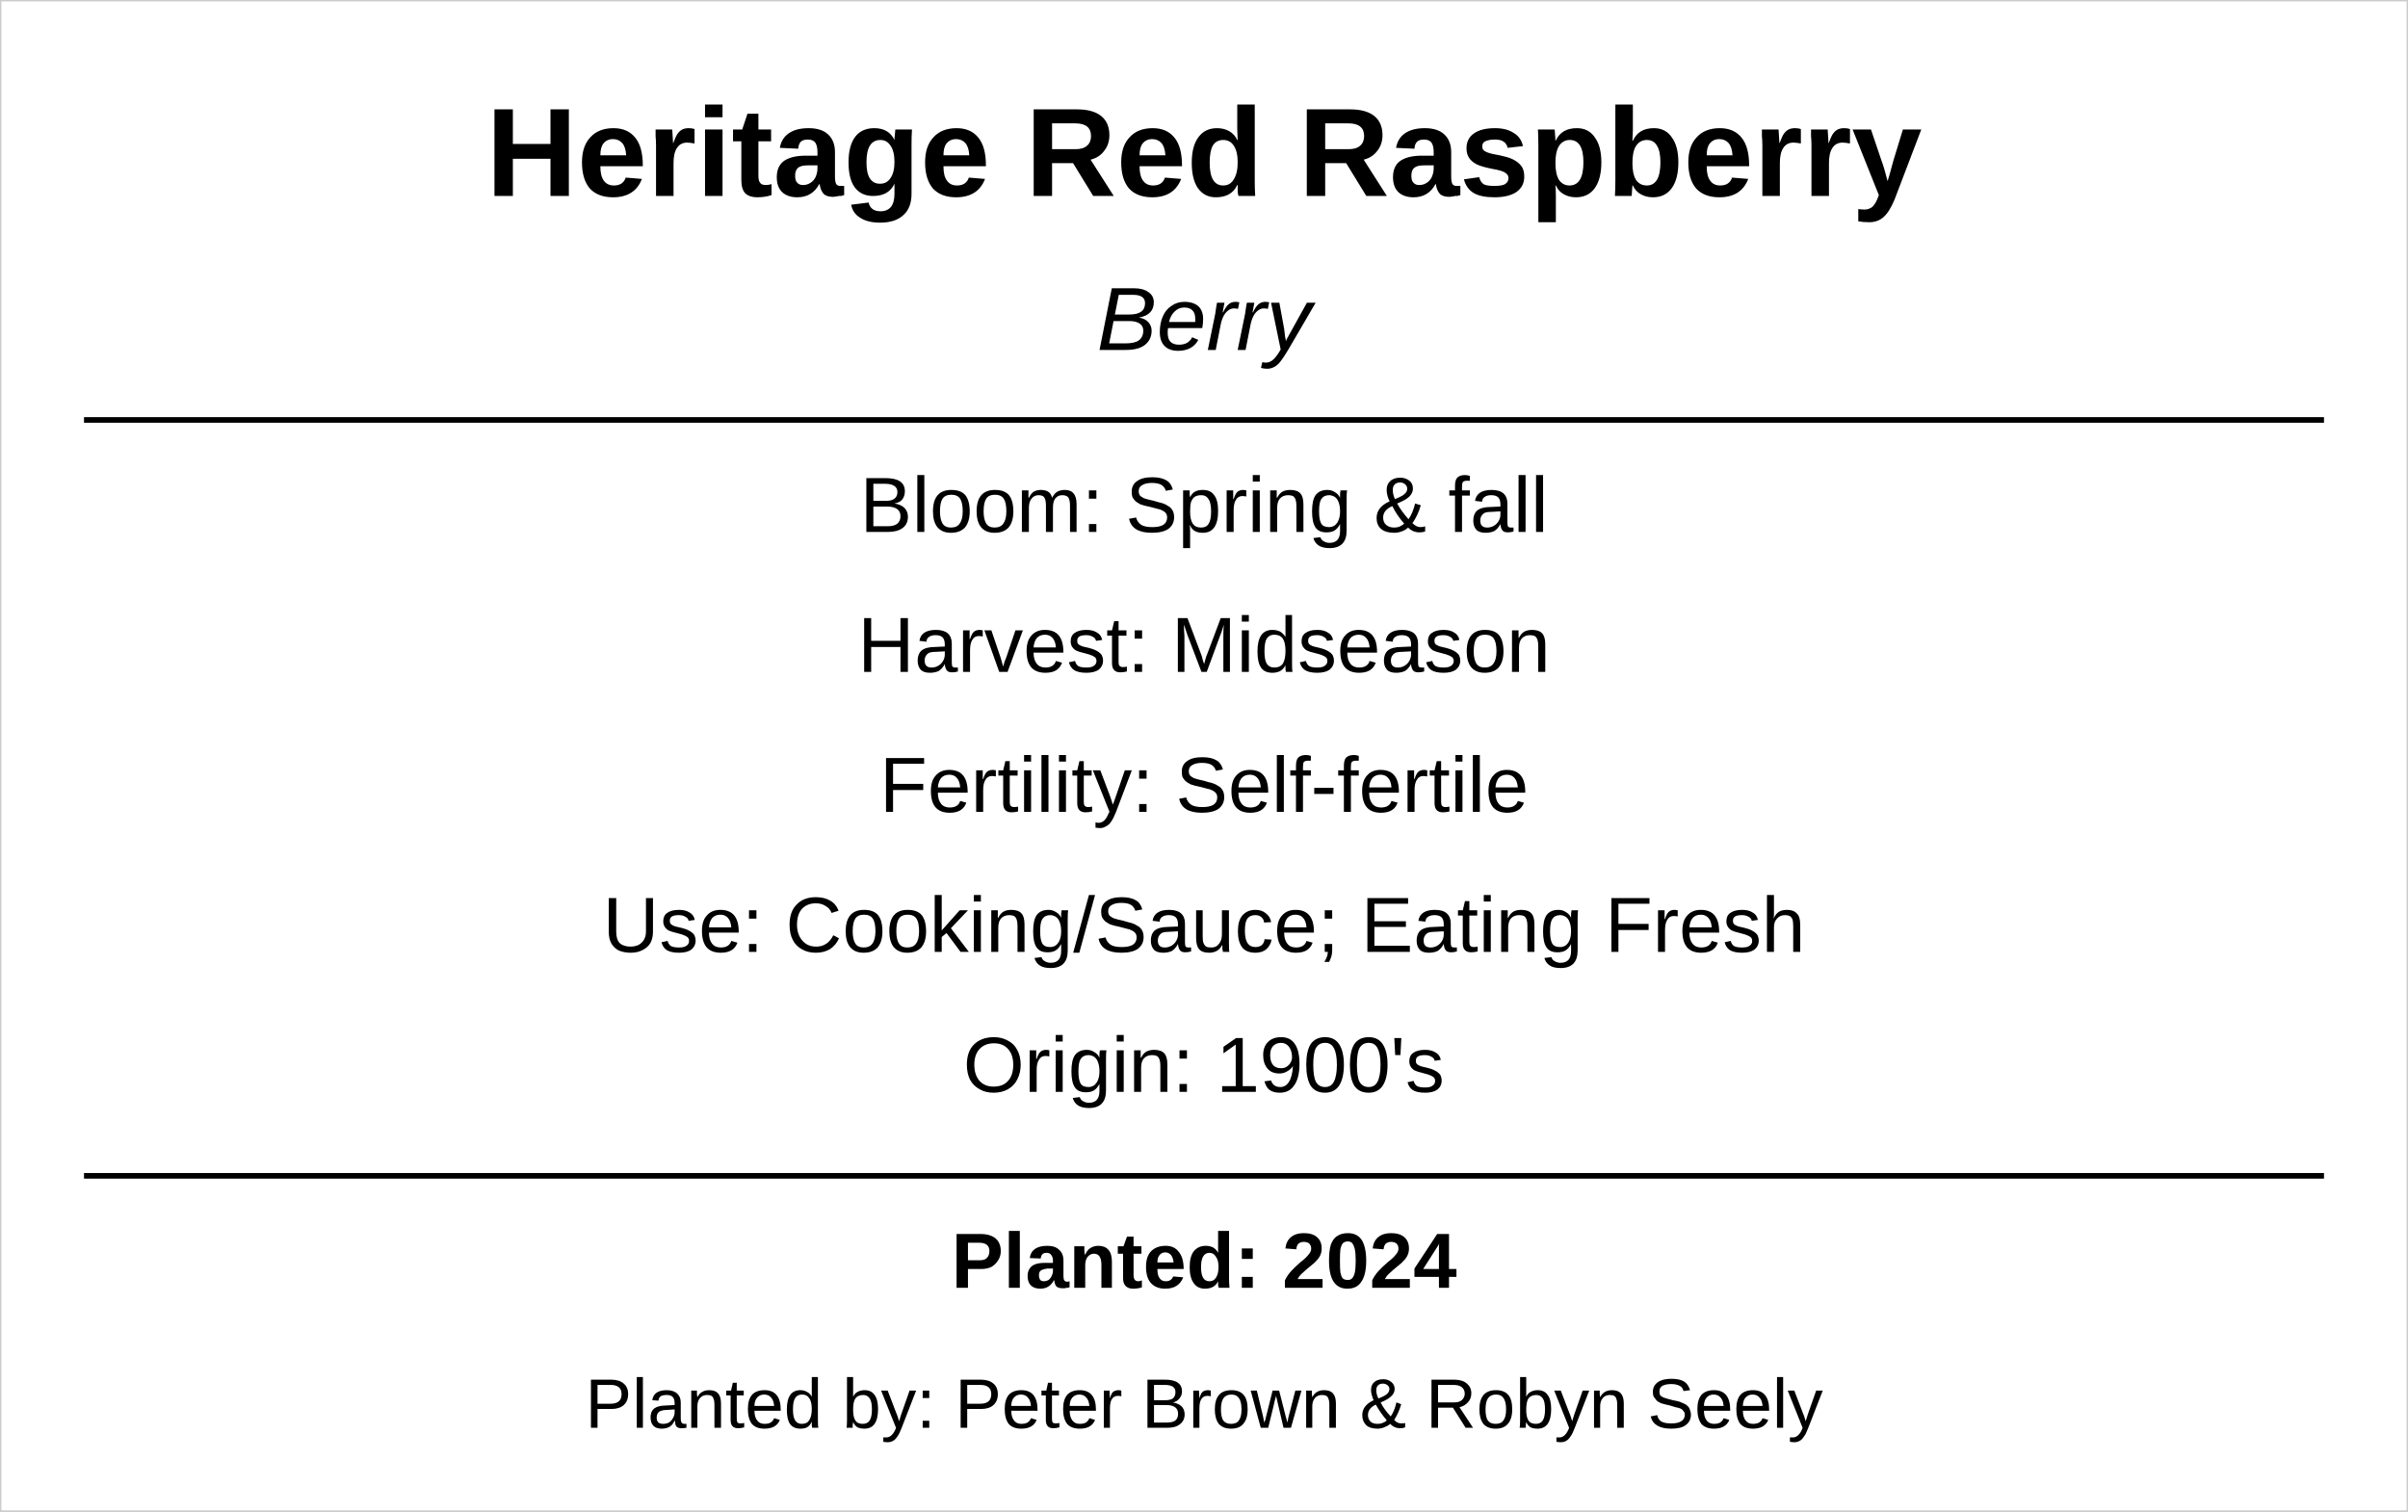
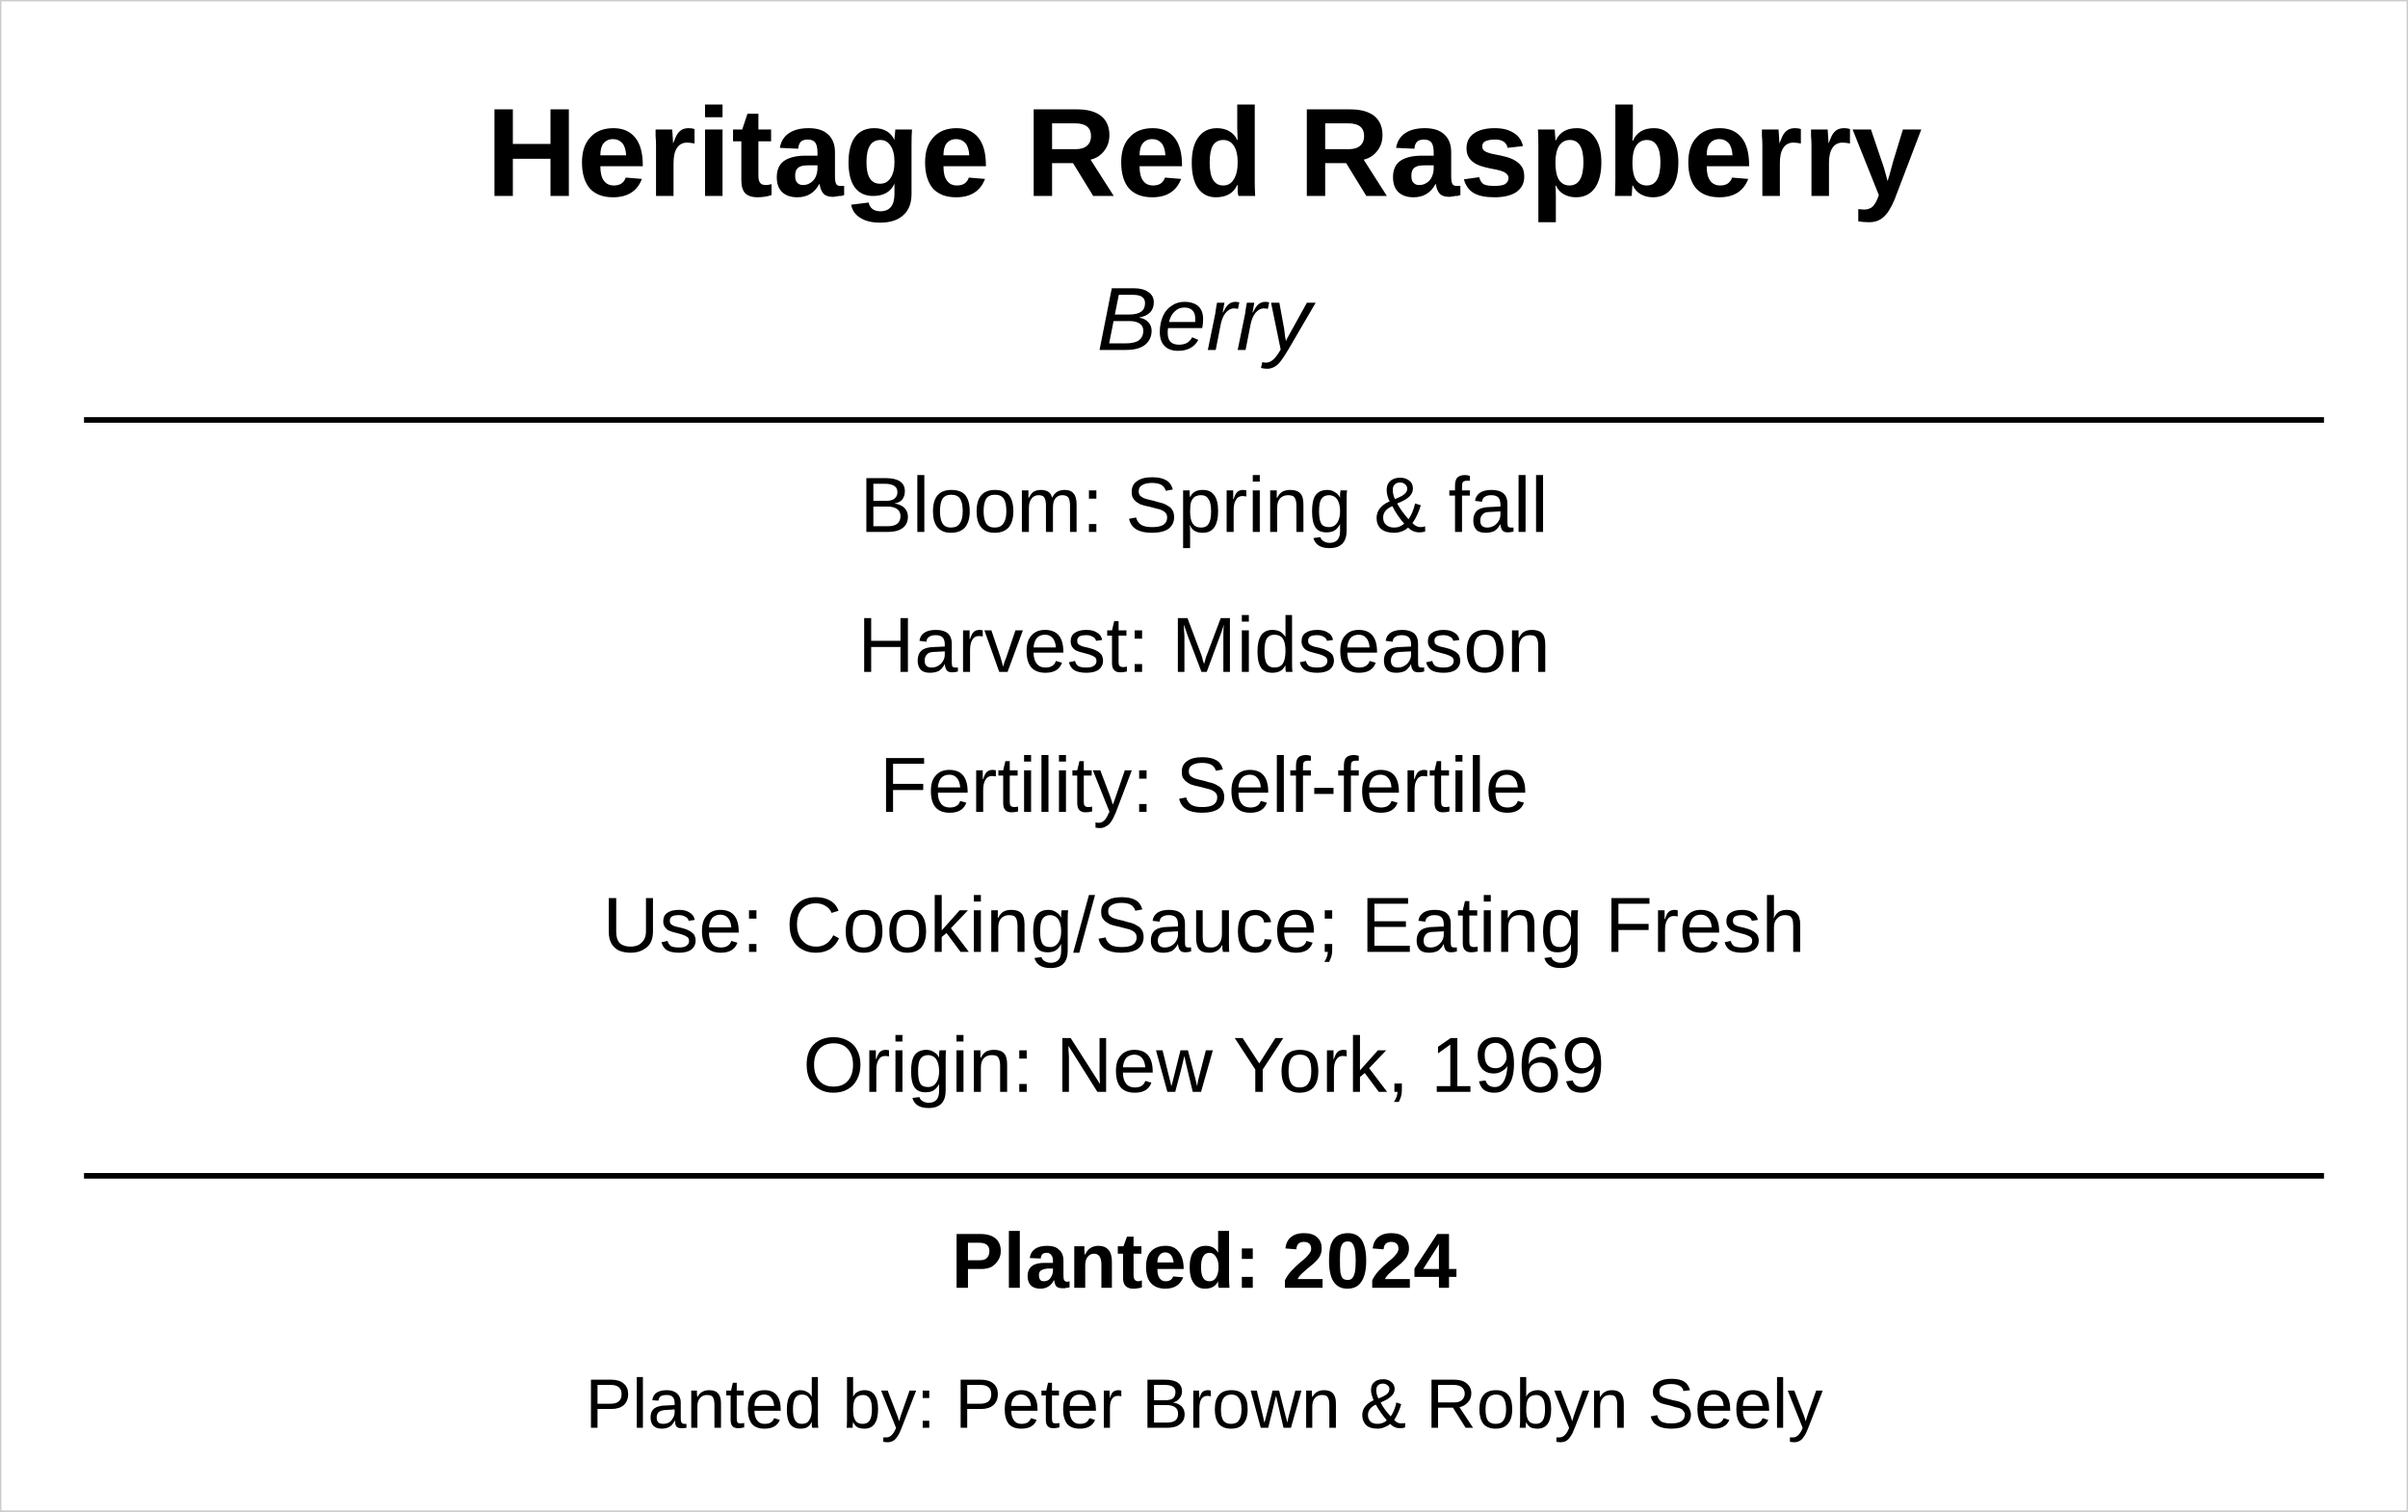
<svg xmlns="http://www.w3.org/2000/svg" width="86mm" height="54mm" viewBox="0 0 86 54">
  <rect x="0" y="0" width="86" height="54" fill="none" stroke="#cccccc" stroke-width="0.1" />
  <text x="43.0" y="7" font-family="Arial, Helvetica, sans-serif" font-size="4.5" font-weight="bold" text-anchor="middle" fill="black">Heritage Red Raspberry</text>
  <text x="43.0" y="12.5" font-family="Arial, Helvetica, sans-serif" font-size="3.2" font-style="italic" text-anchor="middle" fill="black">Berry</text>
  <line x1="3" y1="15" x2="83" y2="15" stroke="black" stroke-width="0.2" />
  <text x="43.0" y="19" font-family="Arial, Helvetica, sans-serif" font-size="2.8" text-anchor="middle" fill="black">Bloom: Spring &amp; fall</text>
  <text x="43.0" y="24" font-family="Arial, Helvetica, sans-serif" font-size="2.8" text-anchor="middle" fill="black">Harvest: Midseason</text>
  <text x="43.0" y="29" font-family="Arial, Helvetica, sans-serif" font-size="2.8" text-anchor="middle" fill="black">Fertility: Self-fertile</text>
  <text x="43.0" y="34" font-family="Arial, Helvetica, sans-serif" font-size="2.8" text-anchor="middle" fill="black">Use: Cooking/Sauce; Eating Fresh</text>
-   <text x="43.0" y="39" font-family="Arial, Helvetica, sans-serif" font-size="2.8" text-anchor="middle" fill="black">Origin: 1900's</text>
+   <text x="43.0" y="39" font-family="Arial, Helvetica, sans-serif" font-size="2.8" text-anchor="middle" fill="black">Origin: New York, 1969</text>
  <line x1="3" y1="42" x2="83" y2="42" stroke="black" stroke-width="0.2" />
  <text x="43.0" y="46" font-family="Arial, Helvetica, sans-serif" font-size="2.8" font-weight="bold" text-anchor="middle" fill="black">Planted: 2024</text>
  <text x="43.0" y="51" font-family="Arial, Helvetica, sans-serif" font-size="2.5" text-anchor="middle" fill="black">Planted by: Peter Brown &amp; Robyn Seely</text>
</svg>
